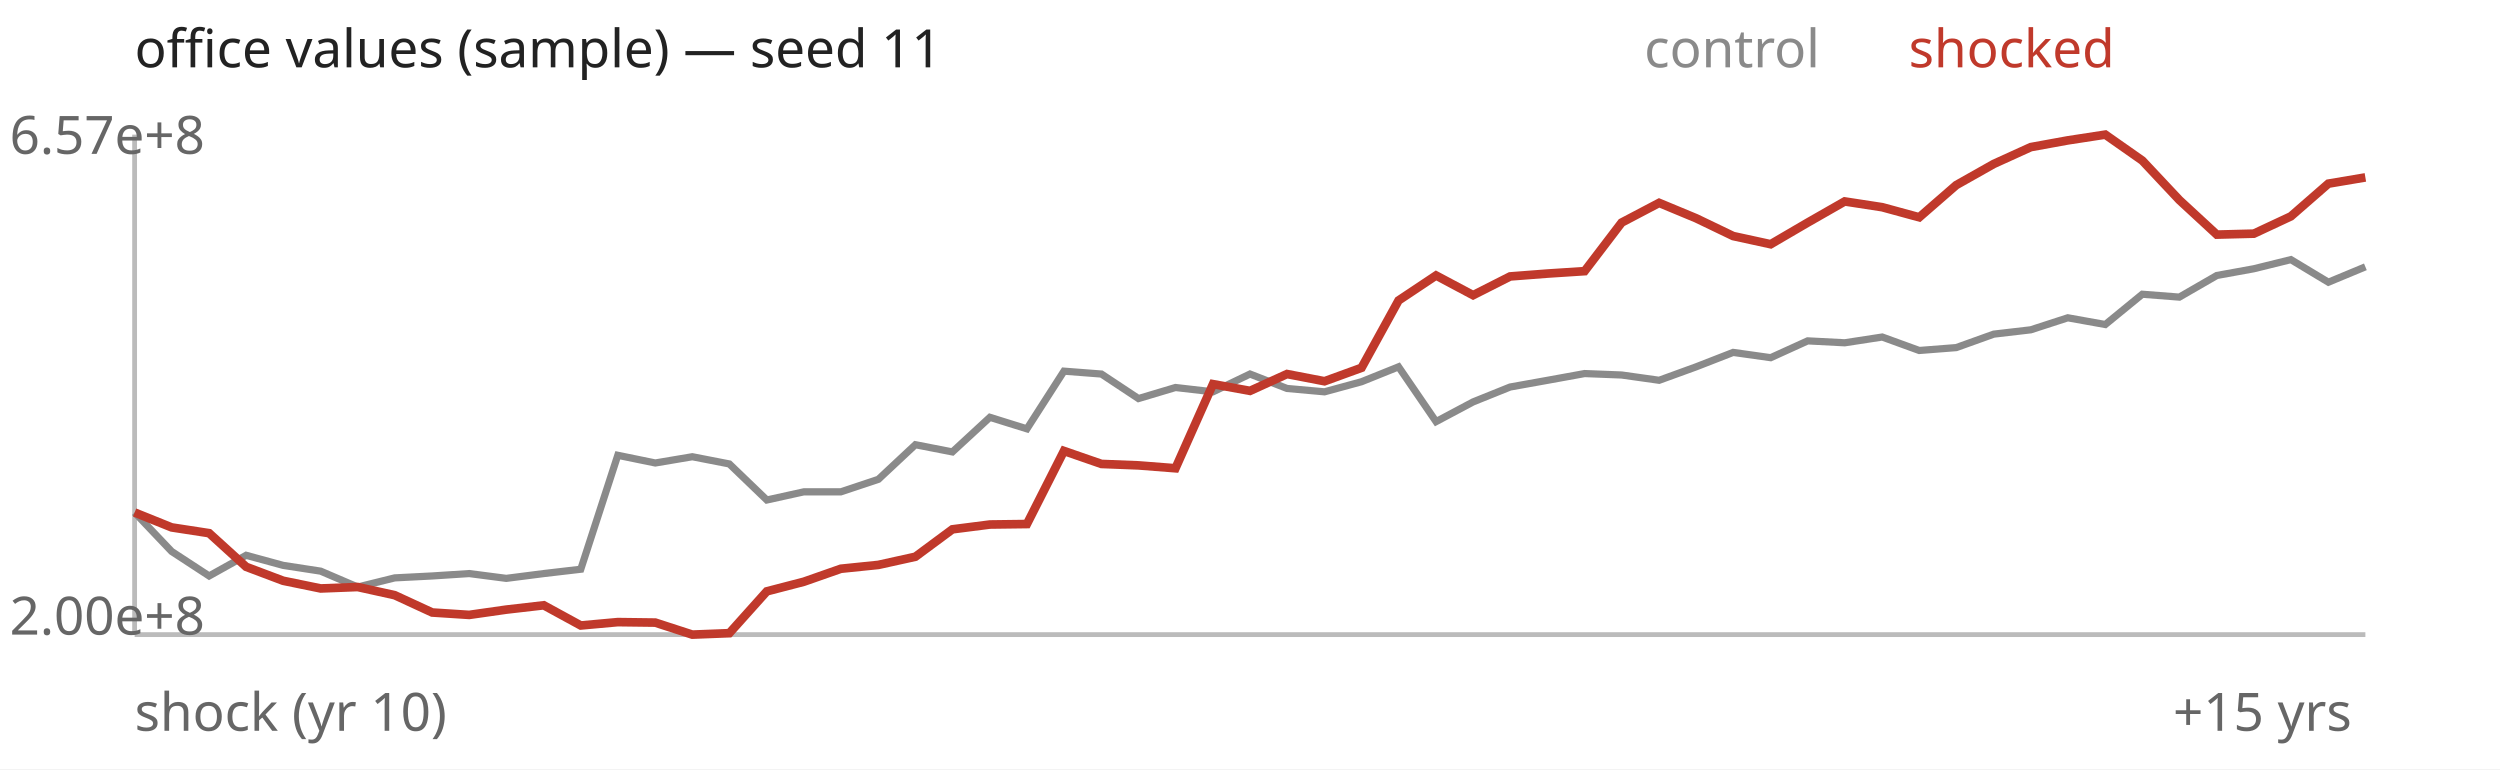
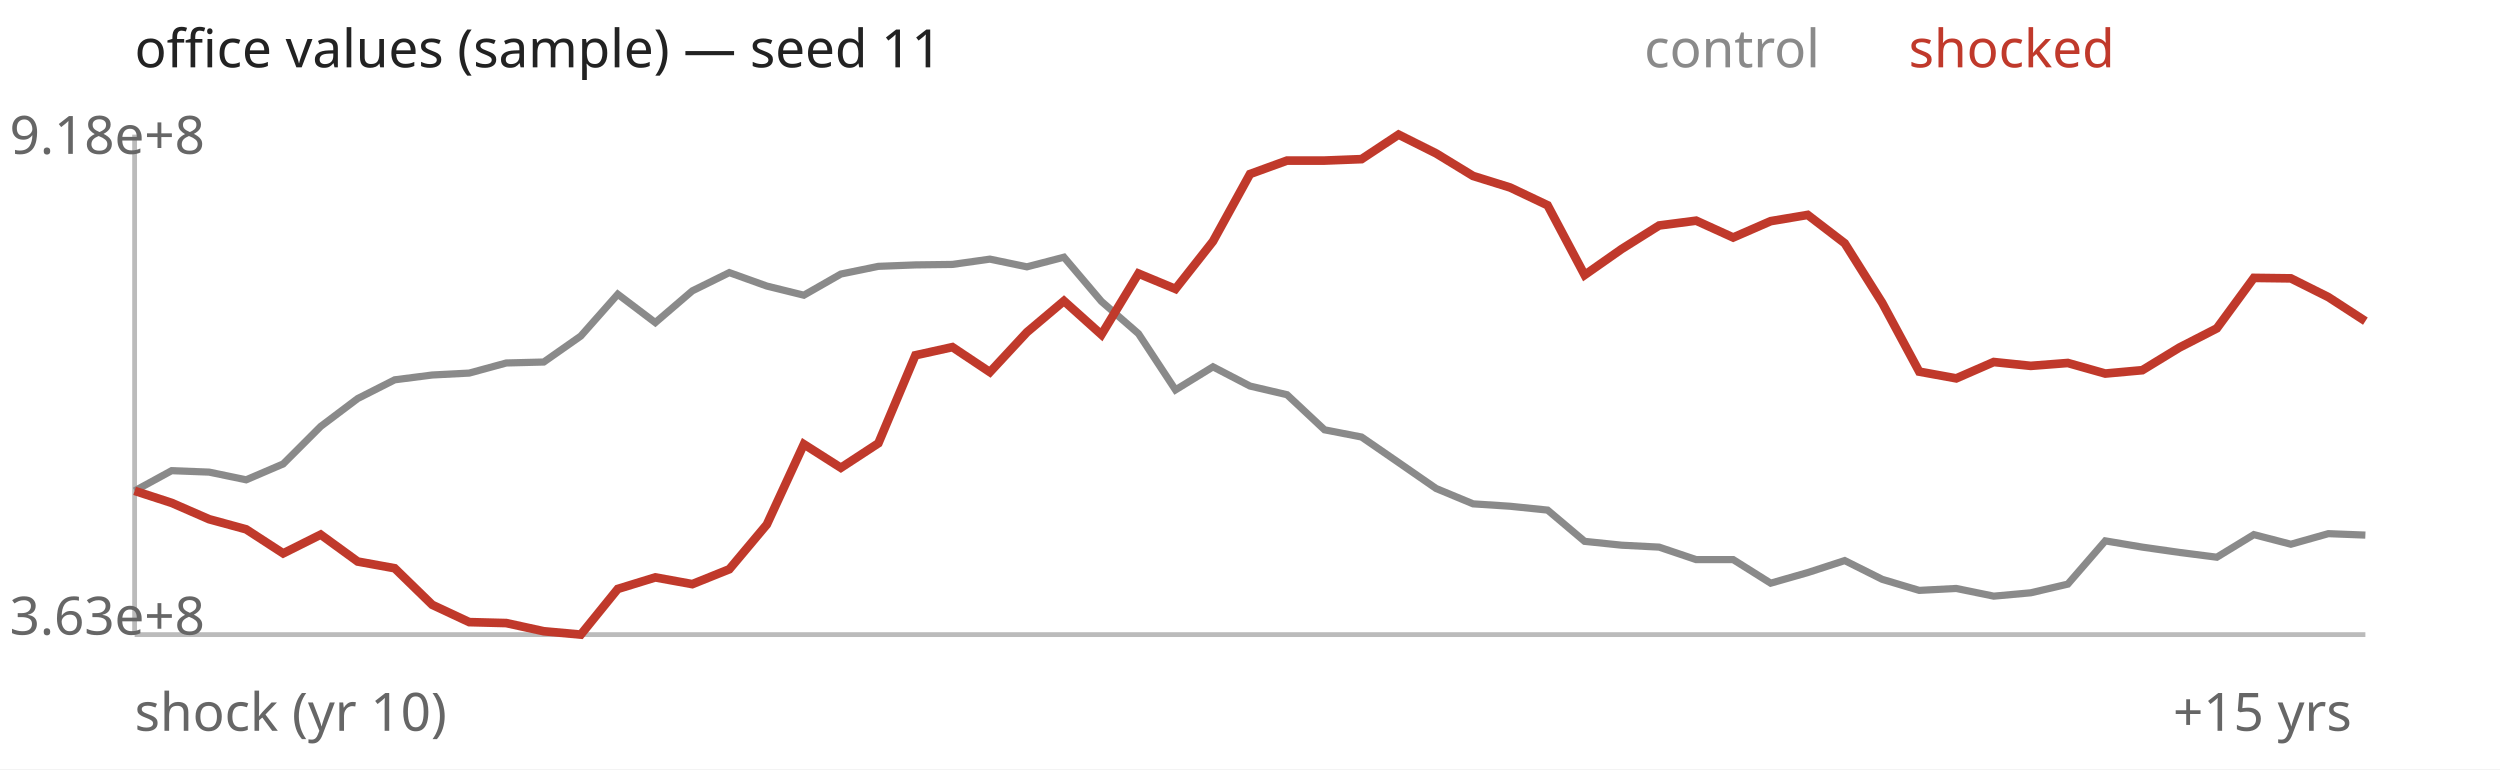
<svg xmlns="http://www.w3.org/2000/svg" width="520" height="160" viewBox="0 0 520 160" font-family="sans-serif" font-size="11">
  <rect width="520" height="160" fill="#fff" />
  <text x="28" y="14" fill="#222">office values (sample) — seed 11</text>
  <line x1="28" y1="132" x2="492" y2="132" stroke="#bbb" />
  <line x1="28" y1="28" x2="28" y2="132" stroke="#bbb" />
-   <text x="2" y="32" fill="#666">6.57e+8</text>
-   <text x="2" y="132" fill="#666">2.00e+8</text>
+   <text x="2" y="32" fill="#666">9.18e+8</text>
+   <text x="2" y="132" fill="#666">3.63e+8</text>
  <text x="28" y="152" fill="#666">shock (yr 10)</text>
  <text x="452" y="152" fill="#666">+15 yrs</text>
-   <polyline fill="none" stroke="#8a8a8a" stroke-width="1.5" points="28.0,106.6 35.7,114.7 43.5,119.8 51.2,115.5 58.9,117.6 66.7,118.8 74.4,122.1 82.1,120.2 89.9,119.8 97.6,119.3 105.3,120.3 113.1,119.3 120.8,118.4 128.5,94.7 136.3,96.3 144.0,95.0 151.7,96.5 159.5,104.0 167.2,102.3 174.9,102.3 182.7,99.7 190.4,92.5 198.1,94.0 205.9,86.8 213.6,89.2 221.3,77.2 229.1,77.8 236.8,82.9 244.5,80.6 252.3,81.5 260.0,77.8 267.7,80.8 275.5,81.5 283.2,79.4 290.9,76.3 298.7,87.7 306.4,83.6 314.1,80.5 321.9,79.1 329.6,77.7 337.3,78.0 345.1,79.1 352.8,76.3 360.5,73.3 368.3,74.4 376.0,70.9 383.7,71.3 391.5,70.1 399.2,72.9 406.9,72.3 414.7,69.5 422.4,68.6 430.1,66.1 437.9,67.5 445.6,61.2 453.3,61.8 461.1,57.3 468.8,55.9 476.5,54.0 484.3,58.7 492.0,55.5" />
-   <polyline fill="none" stroke="#c0392b" stroke-width="1.8" points="28.0,106.6 35.7,109.7 43.5,110.9 51.2,117.9 58.9,120.8 66.7,122.4 74.4,122.1 82.1,123.8 89.9,127.4 97.6,127.9 105.3,126.8 113.1,125.9 120.8,130.1 128.5,129.4 136.3,129.5 144.0,132.0 151.7,131.7 159.5,123.0 167.2,121.0 174.9,118.3 182.7,117.5 190.4,115.8 198.1,110.1 205.9,109.1 213.6,109.0 221.3,93.8 229.1,96.5 236.8,96.8 244.5,97.4 252.3,79.9 260.0,81.3 267.7,77.8 275.5,79.3 283.2,76.5 290.9,62.5 298.7,57.3 306.4,61.4 314.1,57.5 321.9,56.9 329.6,56.4 337.3,46.3 345.1,42.2 352.8,45.4 360.5,49.1 368.3,50.8 376.0,46.3 383.7,41.9 391.5,43.1 399.2,45.2 406.9,38.5 414.7,34.1 422.4,30.6 430.1,29.2 437.9,28.0 445.6,33.4 453.3,41.6 461.1,48.8 468.8,48.6 476.5,45.0 484.3,38.2 492.0,36.9" />
+   <polyline fill="none" stroke="#8a8a8a" stroke-width="1.5" points="28.0,102.1 35.7,97.9 43.5,98.2 51.2,99.8 58.9,96.5 66.7,88.7 74.4,82.9 82.1,79.0 89.9,78.0 97.6,77.6 105.3,75.5 113.1,75.3 120.8,69.9 128.5,61.2 136.3,67.1 144.0,60.5 151.7,56.7 159.5,59.5 167.2,61.4 174.9,57.0 182.7,55.4 190.4,55.1 198.1,55.0 205.9,53.9 213.6,55.5 221.3,53.5 229.1,62.7 236.8,69.4 244.5,81.1 252.3,76.3 260.0,80.3 267.7,82.1 275.5,89.4 283.2,90.9 290.9,96.2 298.7,101.6 306.4,104.8 314.1,105.3 321.9,106.1 329.6,112.6 337.3,113.4 345.1,113.8 352.8,116.4 360.5,116.4 368.3,121.3 376.0,119.1 383.7,116.6 391.5,120.5 399.2,122.8 406.9,122.4 414.7,124.0 422.4,123.3 430.1,121.5 437.9,112.5 445.6,113.8 453.3,114.9 461.1,115.9 468.8,111.2 476.5,113.2 484.3,111.0 492.0,111.3" />
+   <polyline fill="none" stroke="#c0392b" stroke-width="1.8" points="28.0,102.1 35.7,104.6 43.5,108.0 51.2,110.1 58.9,115.1 66.7,111.2 74.4,116.8 82.1,118.2 89.9,125.8 97.6,129.4 105.3,129.6 113.1,131.3 120.8,132.0 128.5,122.5 136.3,120.1 144.0,121.5 151.7,118.4 159.5,109.1 167.2,92.4 174.9,97.3 182.7,92.2 190.4,73.9 198.1,72.2 205.9,77.4 213.6,69.1 221.3,62.6 229.1,69.6 236.8,56.9 244.5,60.1 252.3,50.2 260.0,36.2 267.7,33.4 275.5,33.4 283.2,33.1 290.9,28.0 298.7,31.9 306.4,36.6 314.1,39.0 321.9,42.7 329.6,57.2 337.3,51.8 345.1,46.9 352.8,45.9 360.5,49.4 368.3,46.0 376.0,44.7 383.7,50.6 391.5,63.0 399.2,77.3 406.9,78.7 414.7,75.3 422.4,76.1 430.1,75.5 437.9,77.7 445.6,77.0 453.3,72.3 461.1,68.3 468.8,57.8 476.5,57.9 484.3,61.8 492.0,66.8" />
  <text x="342" y="14" fill="#8a8a8a">control</text>
  <text x="397" y="14" fill="#c0392b">shocked</text>
</svg>
